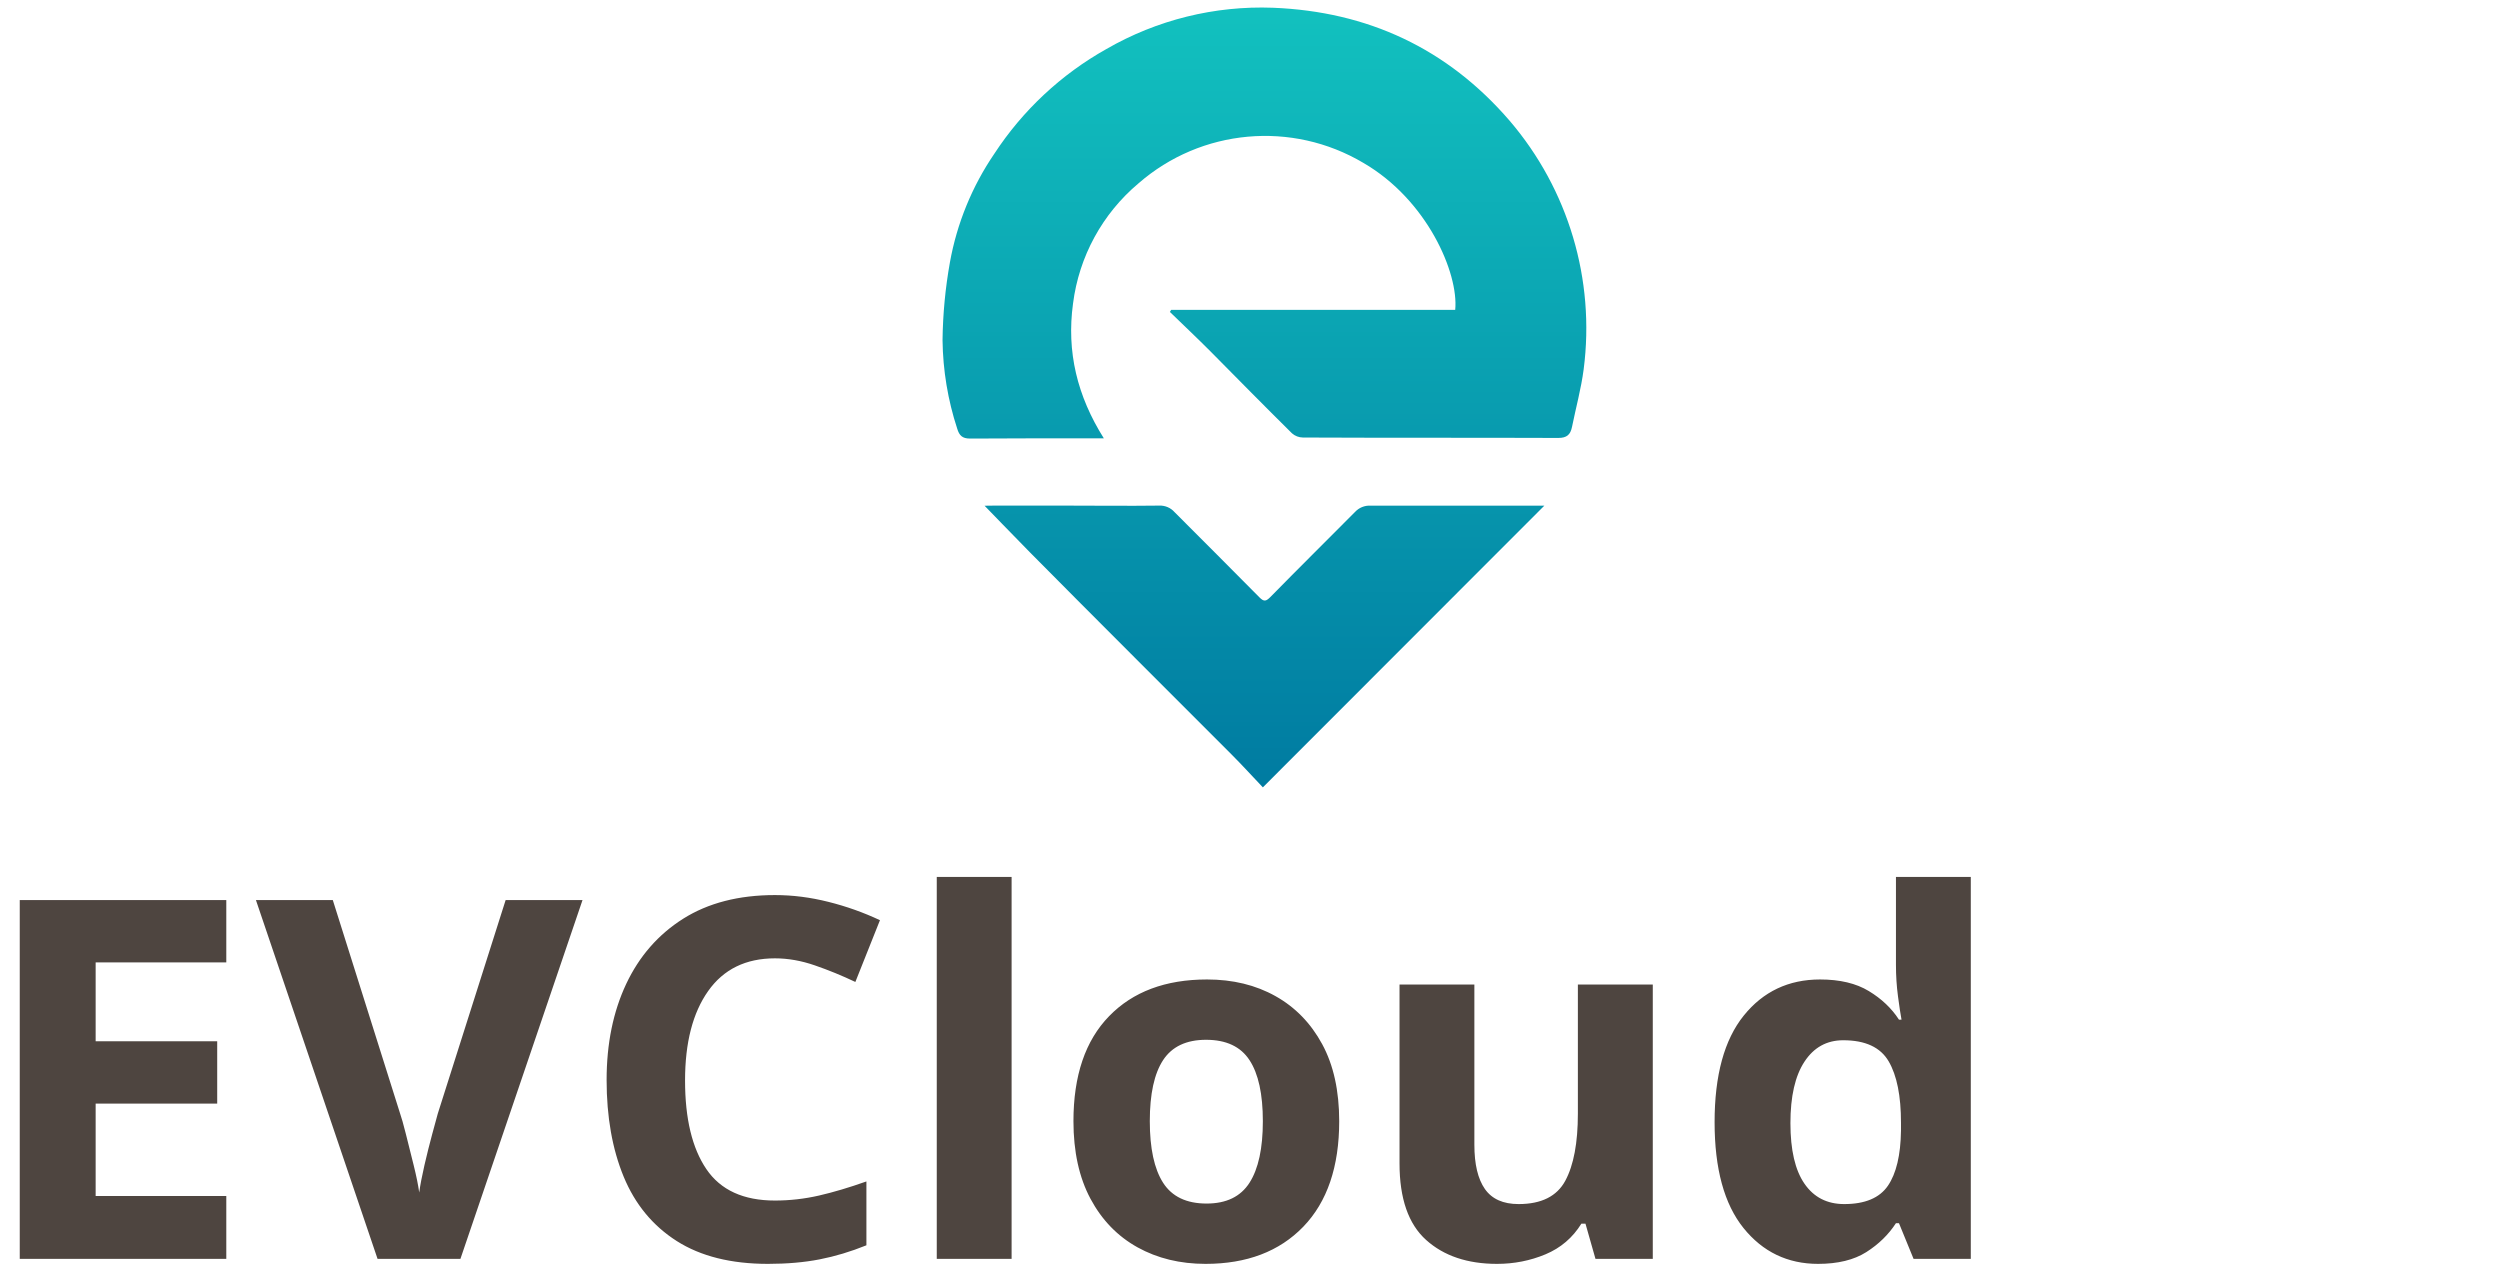
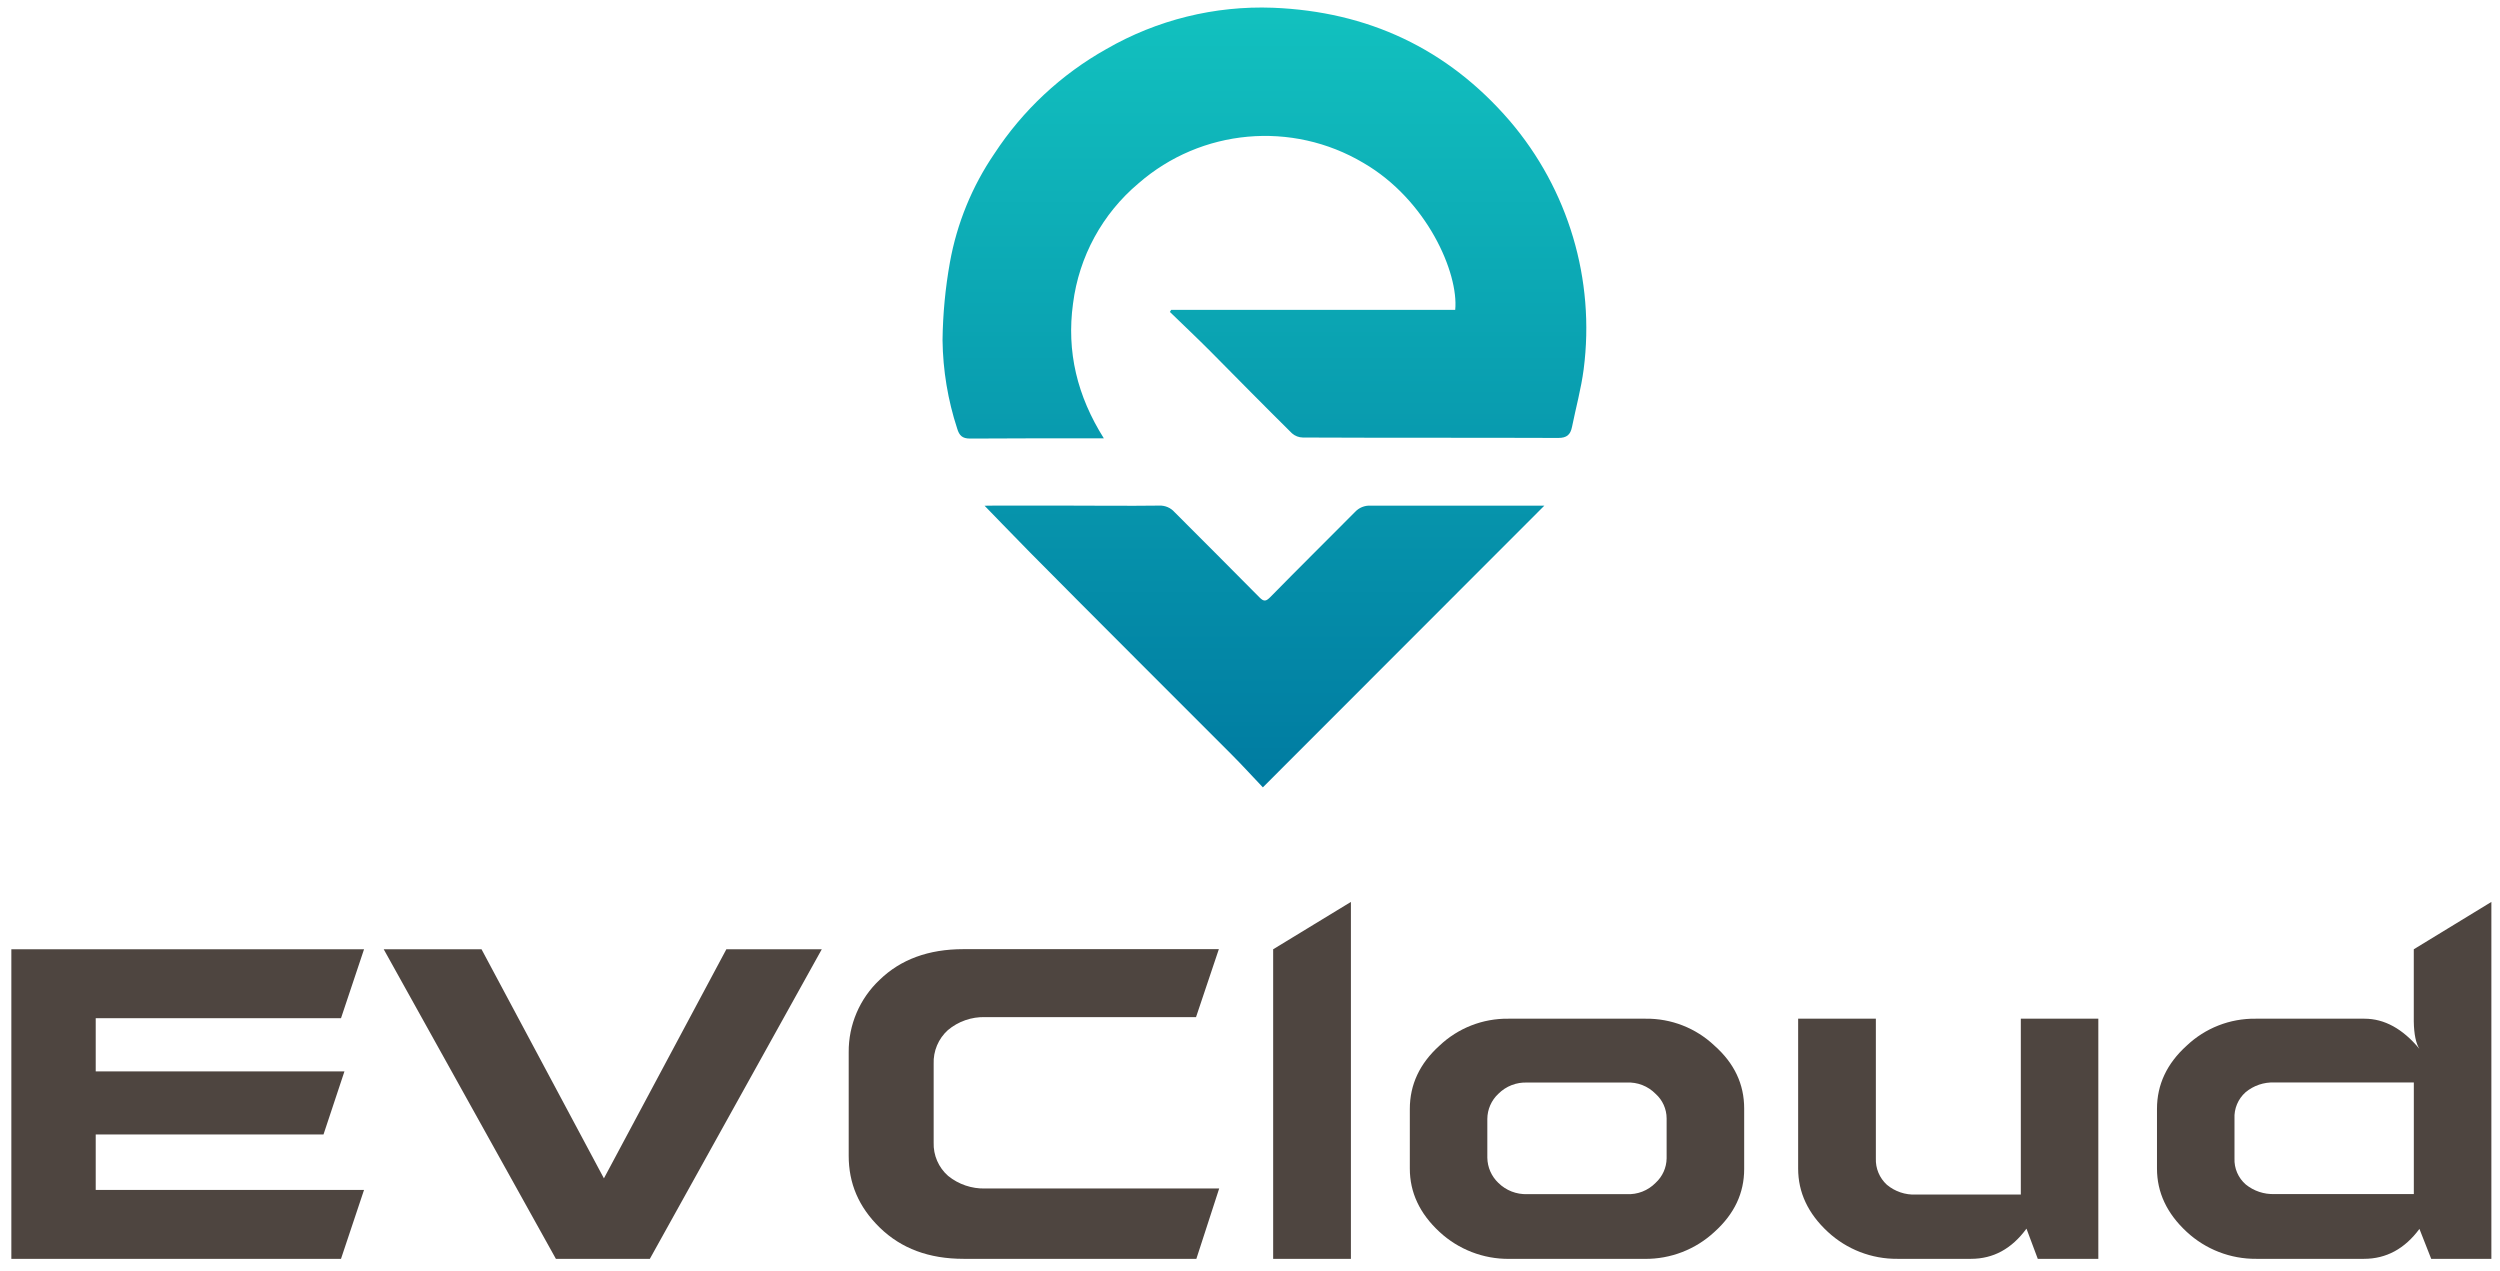
<svg xmlns="http://www.w3.org/2000/svg" id="图层_1" data-name="图层 1" viewBox="0 0 597.06 303.51">
  <defs>
-     <style>.cls-1{fill:url(#新建渐变色板_1);}.cls-2{font-size:120px;fill:#4e4540;font-family:Qaranta-Bold, Qaranta;font-weight:700;}</style>
+     <style>.cls-1{fill:url(#新建渐变色板_1);}.cls-2{fill:#4e4540;}</style>
    <linearGradient id="新建渐变色板_1" x1="301.98" y1="188" x2="301.98" y2="1.79" gradientUnits="userSpaceOnUse">
      <stop offset="0" stop-color="#007ba1" />
      <stop offset="1" stop-color="#12c1bf" />
    </linearGradient>
  </defs>
  <path class="cls-1" d="M279.7,74h67.84c.84-8.79-6.71-26.26-21.92-35.09a46,46,0,0,0-53.71,4.87,44.86,44.86,0,0,0-15.64,28.67c-1.59,11.56,1,22.14,7.35,32.23h-2.38c-9.86,0-19.72,0-29.57.06-1.87,0-2.57-.75-3.06-2.35a70.78,70.78,0,0,1-3.51-21.14,113.21,113.21,0,0,1,1.77-18.63A67.14,67.14,0,0,1,237.48,36.7a76.93,76.93,0,0,1,26.77-25A74.07,74.07,0,0,1,304,1.85c22.61.89,41.66,9.71,56.55,27a76.22,76.22,0,0,1,17.67,59.33c-.6,4.63-1.86,9.19-2.79,13.79-.37,1.82-1.22,2.63-3.28,2.62-20.34-.08-40.68,0-61-.1a4,4,0,0,1-2.59-1C302,97,295.49,90.39,289,83.83c-3.15-3.16-6.4-6.22-9.6-9.33Zm-44.56,46.78s7.64,7.9,10.84,11.14c16,16.17,32.1,32.18,48.15,48.27,2.61,2.62,5.1,5.35,7.47,7.85l67.23-67.28h-2.25c-13.09,0-26.18,0-39.28,0a4.7,4.7,0,0,0-3.67,1.49c-6.74,6.79-13.54,13.51-20.24,20.34-1,1-1.52,1.19-2.62.06-6.71-6.82-13.51-13.55-20.26-20.34a4.61,4.61,0,0,0-3.64-1.56c-7.6.1-15.2,0-22.8,0H237.62Z" />
-   <text class="cls-2" transform="translate(-6.08 300.64)">EVCloud</text>
+   <path class="cls-2" d="M82.26,255.88l-5,15.06H22.86v13.24H86.94l-5.5,16.46H2.71V226.71H86.94l-5.5,16.46H22.86v12.71Z" />
+   <path class="cls-2" d="M173.47,226.71h22.79L155.2,300.64H132.76L91.64,226.71H115l29.23,54.71Z" />
+   <path class="cls-2" d="M285.72,300.64H230.13c-8.26,0-14.88-2.46-20-7.44s-7.44-10.66-7.44-17.17V251.31A23.46,23.46,0,0,1,210.09,234c5-4.86,11.66-7.32,20-7.32h61l-5.45,16.23H235.28a13.29,13.29,0,0,0-8.9,3.1,10.34,10.34,0,0,0-3.4,8.08v18.75a10.16,10.16,0,0,0,3.46,8,13.49,13.49,0,0,0,8.84,3h55.89Z" />
+   <path class="cls-2" d="M322.63,215.4v85.24H304.06V226.71Z" />
+   <path class="cls-2" d="M336.7,264.84c0-5.79,2.34-10.83,7.08-15.11a23.49,23.49,0,0,1,16.46-6.44H393a23.48,23.48,0,0,1,16.46,6.44c4.75,4.22,7.09,9.2,7.09,15V279.2c0,5.74-2.34,10.72-7.09,15a24.11,24.11,0,0,1-16.64,6.45H360.42a24.13,24.13,0,0,1-16.64-6.45c-4.74-4.39-7.08-9.43-7.08-15.11Zm18.51,11.66a8.47,8.47,0,0,0,2.63,6,9.34,9.34,0,0,0,6.92,2.69h23.72a9,9,0,0,0,6.91-2.69,8.09,8.09,0,0,0,2.64-5.86v-9.55a7.89,7.89,0,0,0-2.64-5.86,9,9,0,0,0-6.91-2.69H364.76a9.17,9.17,0,0,0-6.92,2.69,8.27,8.27,0,0,0-2.63,6Z" />
+   <path class="cls-2" d="M448,243.29v33.33a8.11,8.11,0,0,0,2.63,6.33,10.1,10.1,0,0,0,6.91,2.34h25.08v-42h18.51v57.35H486.67l-2.7-7.21c-3.51,4.8-7.91,7.21-13.24,7.21H453.16a24.13,24.13,0,0,1-16.64-6.45c-4.74-4.39-7.08-9.43-7.08-15.11V243.29Z" />
+   <path class="cls-2" d="M580.63,300.64l-2.81-7.15c-3.51,4.74-7.91,7.15-13.24,7.15H538.87a24.13,24.13,0,0,1-16.64-6.45c-4.74-4.39-7.09-9.43-7.09-15.11V264.84c0-5.79,2.35-10.83,7.09-15.11a23.49,23.49,0,0,1,16.46-6.44h26c4.75,0,9.14,2.4,13.12,7.2-.82-1.29-1.29-3.45-1.34-6.56V226.71L595,215.4v85.24Zm-4.15-42.12H543.2a10.1,10.1,0,0,0-6.91,2.34,7.92,7.92,0,0,0-2.64,6.33v9.43a7.83,7.83,0,0,0,2.7,6.27,10.3,10.3,0,0,0,6.85,2.28h33.28Z" />
</svg>
